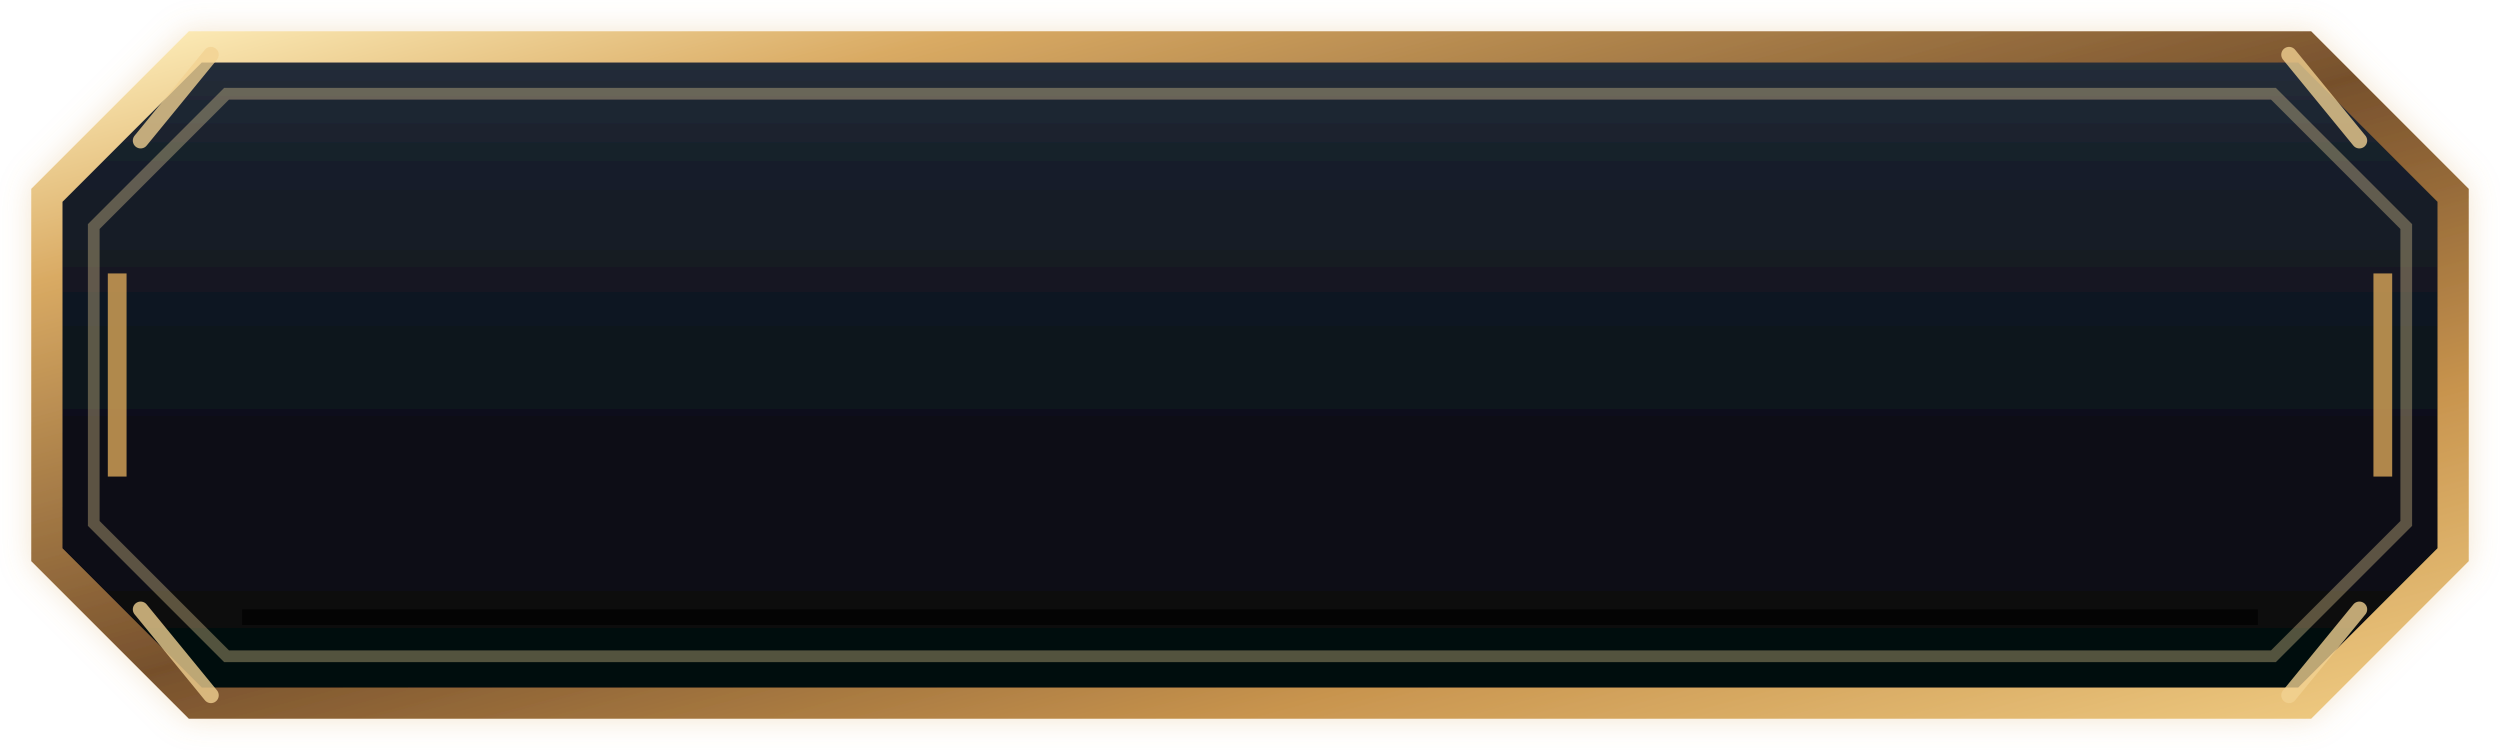
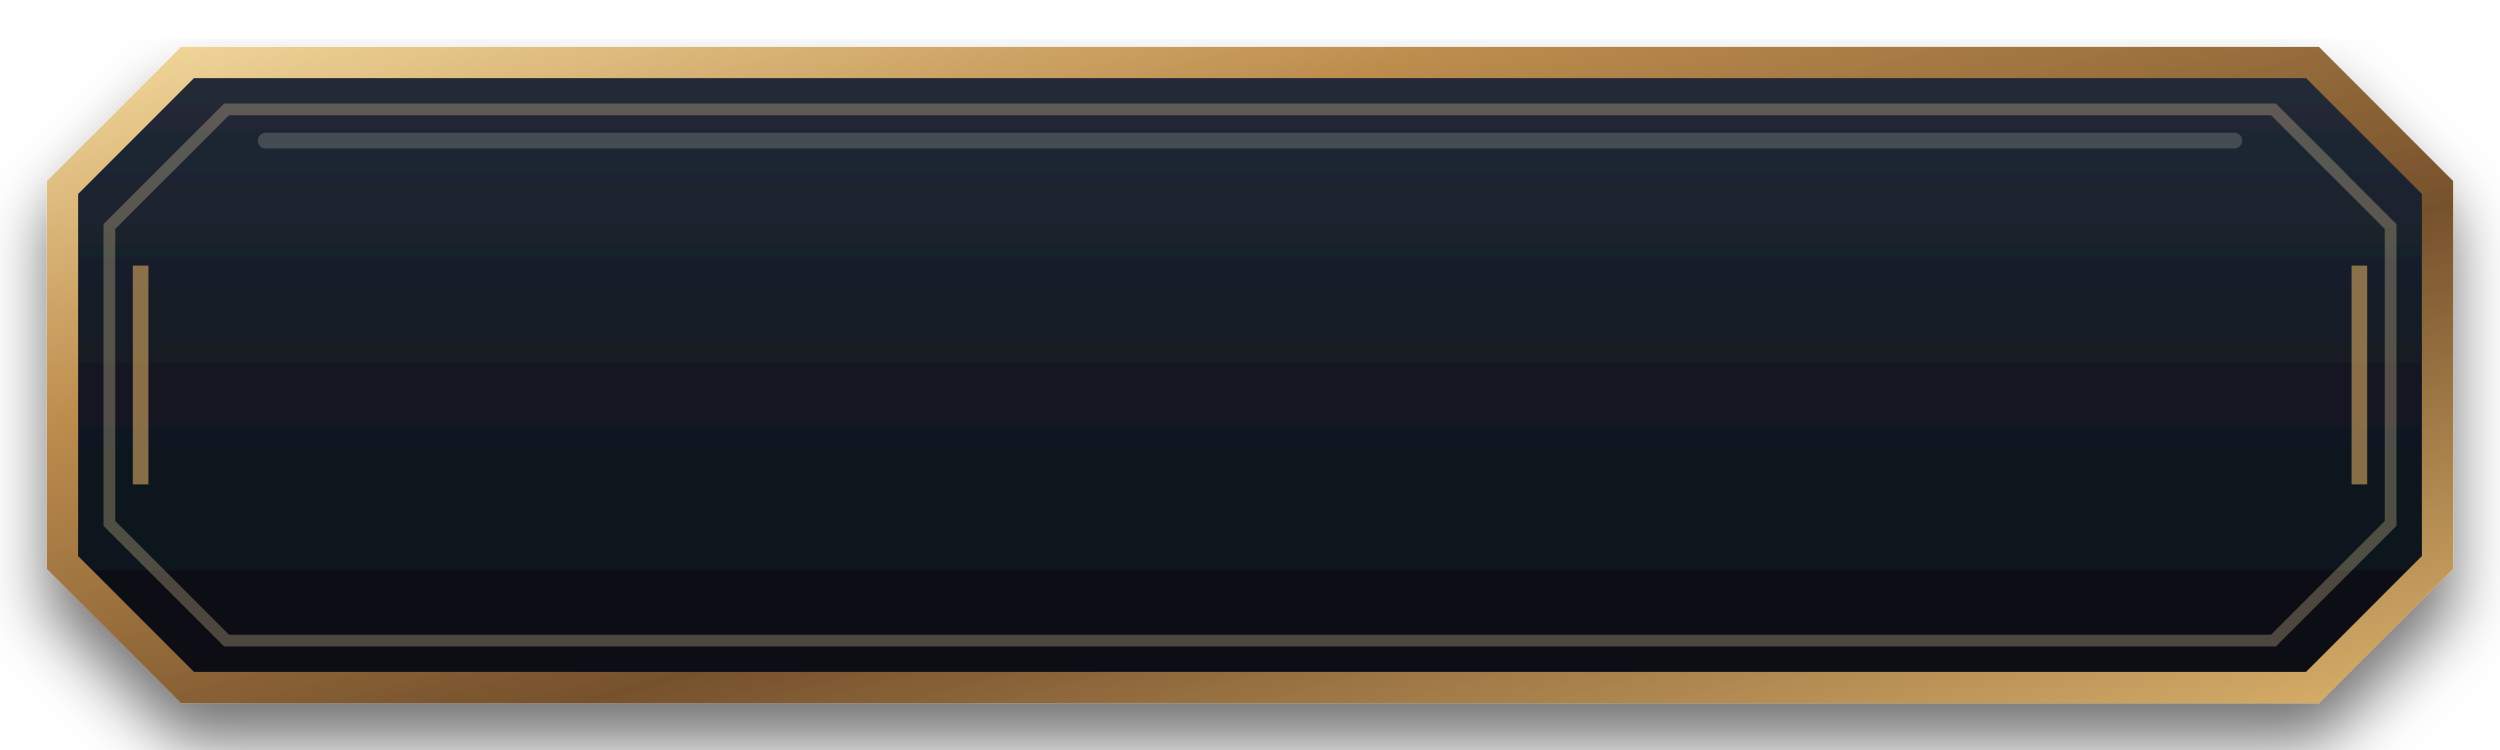
<svg xmlns="http://www.w3.org/2000/svg" width="320" height="96" viewBox="0 0 320 96">
  <defs>
    <linearGradient id="body" x1="0" y1="0" x2="0" y2="1">
-       <stop offset="0" stop-color="#27303c" />
-       <stop offset=".16" stop-color="#18202b" />
-       <stop offset=".62" stop-color="#0a0f17" />
-       <stop offset="1" stop-color="#05080d" />
+       <stop offset="0" stop-color="#232b38" />
+       <stop offset=".46" stop-color="#141a24" />
+       <stop offset="1" stop-color="#090d14" />
    </linearGradient>
    <linearGradient id="gold" x1="0" y1="0" x2="1" y2="1">
-       <stop offset="0" stop-color="#fff0bd" />
-       <stop offset=".18" stop-color="#d9aa63" />
-       <stop offset=".5" stop-color="#76502c" />
-       <stop offset=".76" stop-color="#c8944e" />
-       <stop offset="1" stop-color="#f0cc83" />
+       <stop offset="0" stop-color="#f1d69a" />
+       <stop offset=".28" stop-color="#bd8d4e" />
+       <stop offset=".62" stop-color="#76512c" />
+       <stop offset="1" stop-color="#d6ad68" />
    </linearGradient>
-     <linearGradient id="edgeLight" x1="0" y1="0" x2="1" y2="0">
-       <stop offset="0" stop-color="#ffffff" stop-opacity="0" />
-       <stop offset=".18" stop-color="#fff4cf" stop-opacity=".5" />
-       <stop offset=".72" stop-color="#fff4cf" stop-opacity=".14" />
-       <stop offset="1" stop-color="#ffffff" stop-opacity="0" />
-     </linearGradient>
-     <filter id="plateShadow" x="-16%" y="-28%" width="132%" height="170%" color-interpolation-filters="sRGB">
-       <feDropShadow dx="0" dy="5" stdDeviation="4" flood-color="#000000" flood-opacity=".82" />
-       <feDropShadow dx="0" dy="0" stdDeviation="2" flood-color="#d7a75e" flood-opacity=".3" />
+     <filter id="shadow" x="-12%" y="-22%" width="124%" height="158%">
+       <feGaussianBlur in="SourceAlpha" stdDeviation="4" result="b" />
+       <feOffset dy="5" result="o" />
+       <feColorMatrix in="o" type="matrix" values="0 0 0 0 0 0 0 0 0 0 0 0 0 0 0 0 0 0 .55 0" />
+       <feMerge>
+         <feMergeNode />
+         <feMergeNode in="SourceGraphic" />
+       </feMerge>
    </filter>
  </defs>
-   <path d="M25 6H295L314 25V71L295 90H25L6 71V25Z" fill="url(#body)" stroke="url(#gold)" stroke-width="4" filter="url(#plateShadow)" />
-   <path d="M29 12H291L308 29V67L291 84H29L12 67V29Z" fill="none" stroke="#f4d99e" stroke-opacity=".34" stroke-width="1.5" />
-   <path d="M39 17H281" stroke="url(#edgeLight)" stroke-width="2.5" stroke-linecap="round" />
-   <path d="M27 7L18 18M293 7L302 18M27 89L18 78M293 89L302 78" fill="none" stroke="#f2d292" stroke-opacity=".78" stroke-width="2" stroke-linecap="round" />
-   <path d="M15 35V61M305 35V61" stroke="#d4a257" stroke-opacity=".82" stroke-width="2.4" />
-   <path d="M31 79H289" stroke="#000000" stroke-opacity=".72" stroke-width="2" />
+   <path d="M24 8H296L312 24V72L296 88H24L8 72V24Z" fill="url(#body)" stroke="url(#gold)" stroke-width="4" filter="url(#shadow)" />
+   <path d="M29 14H291L306 29V67L291 82H29L14 67V29Z" fill="none" stroke="#f8dfaa" stroke-opacity=".28" stroke-width="1.5" />
+   <path d="M34 18H286" stroke="#fff8e7" stroke-opacity=".18" stroke-width="2" stroke-linecap="round" />
+   <path d="M18 34V62M302 34V62" stroke="#d1a45f" stroke-opacity=".62" stroke-width="2" />
</svg>
